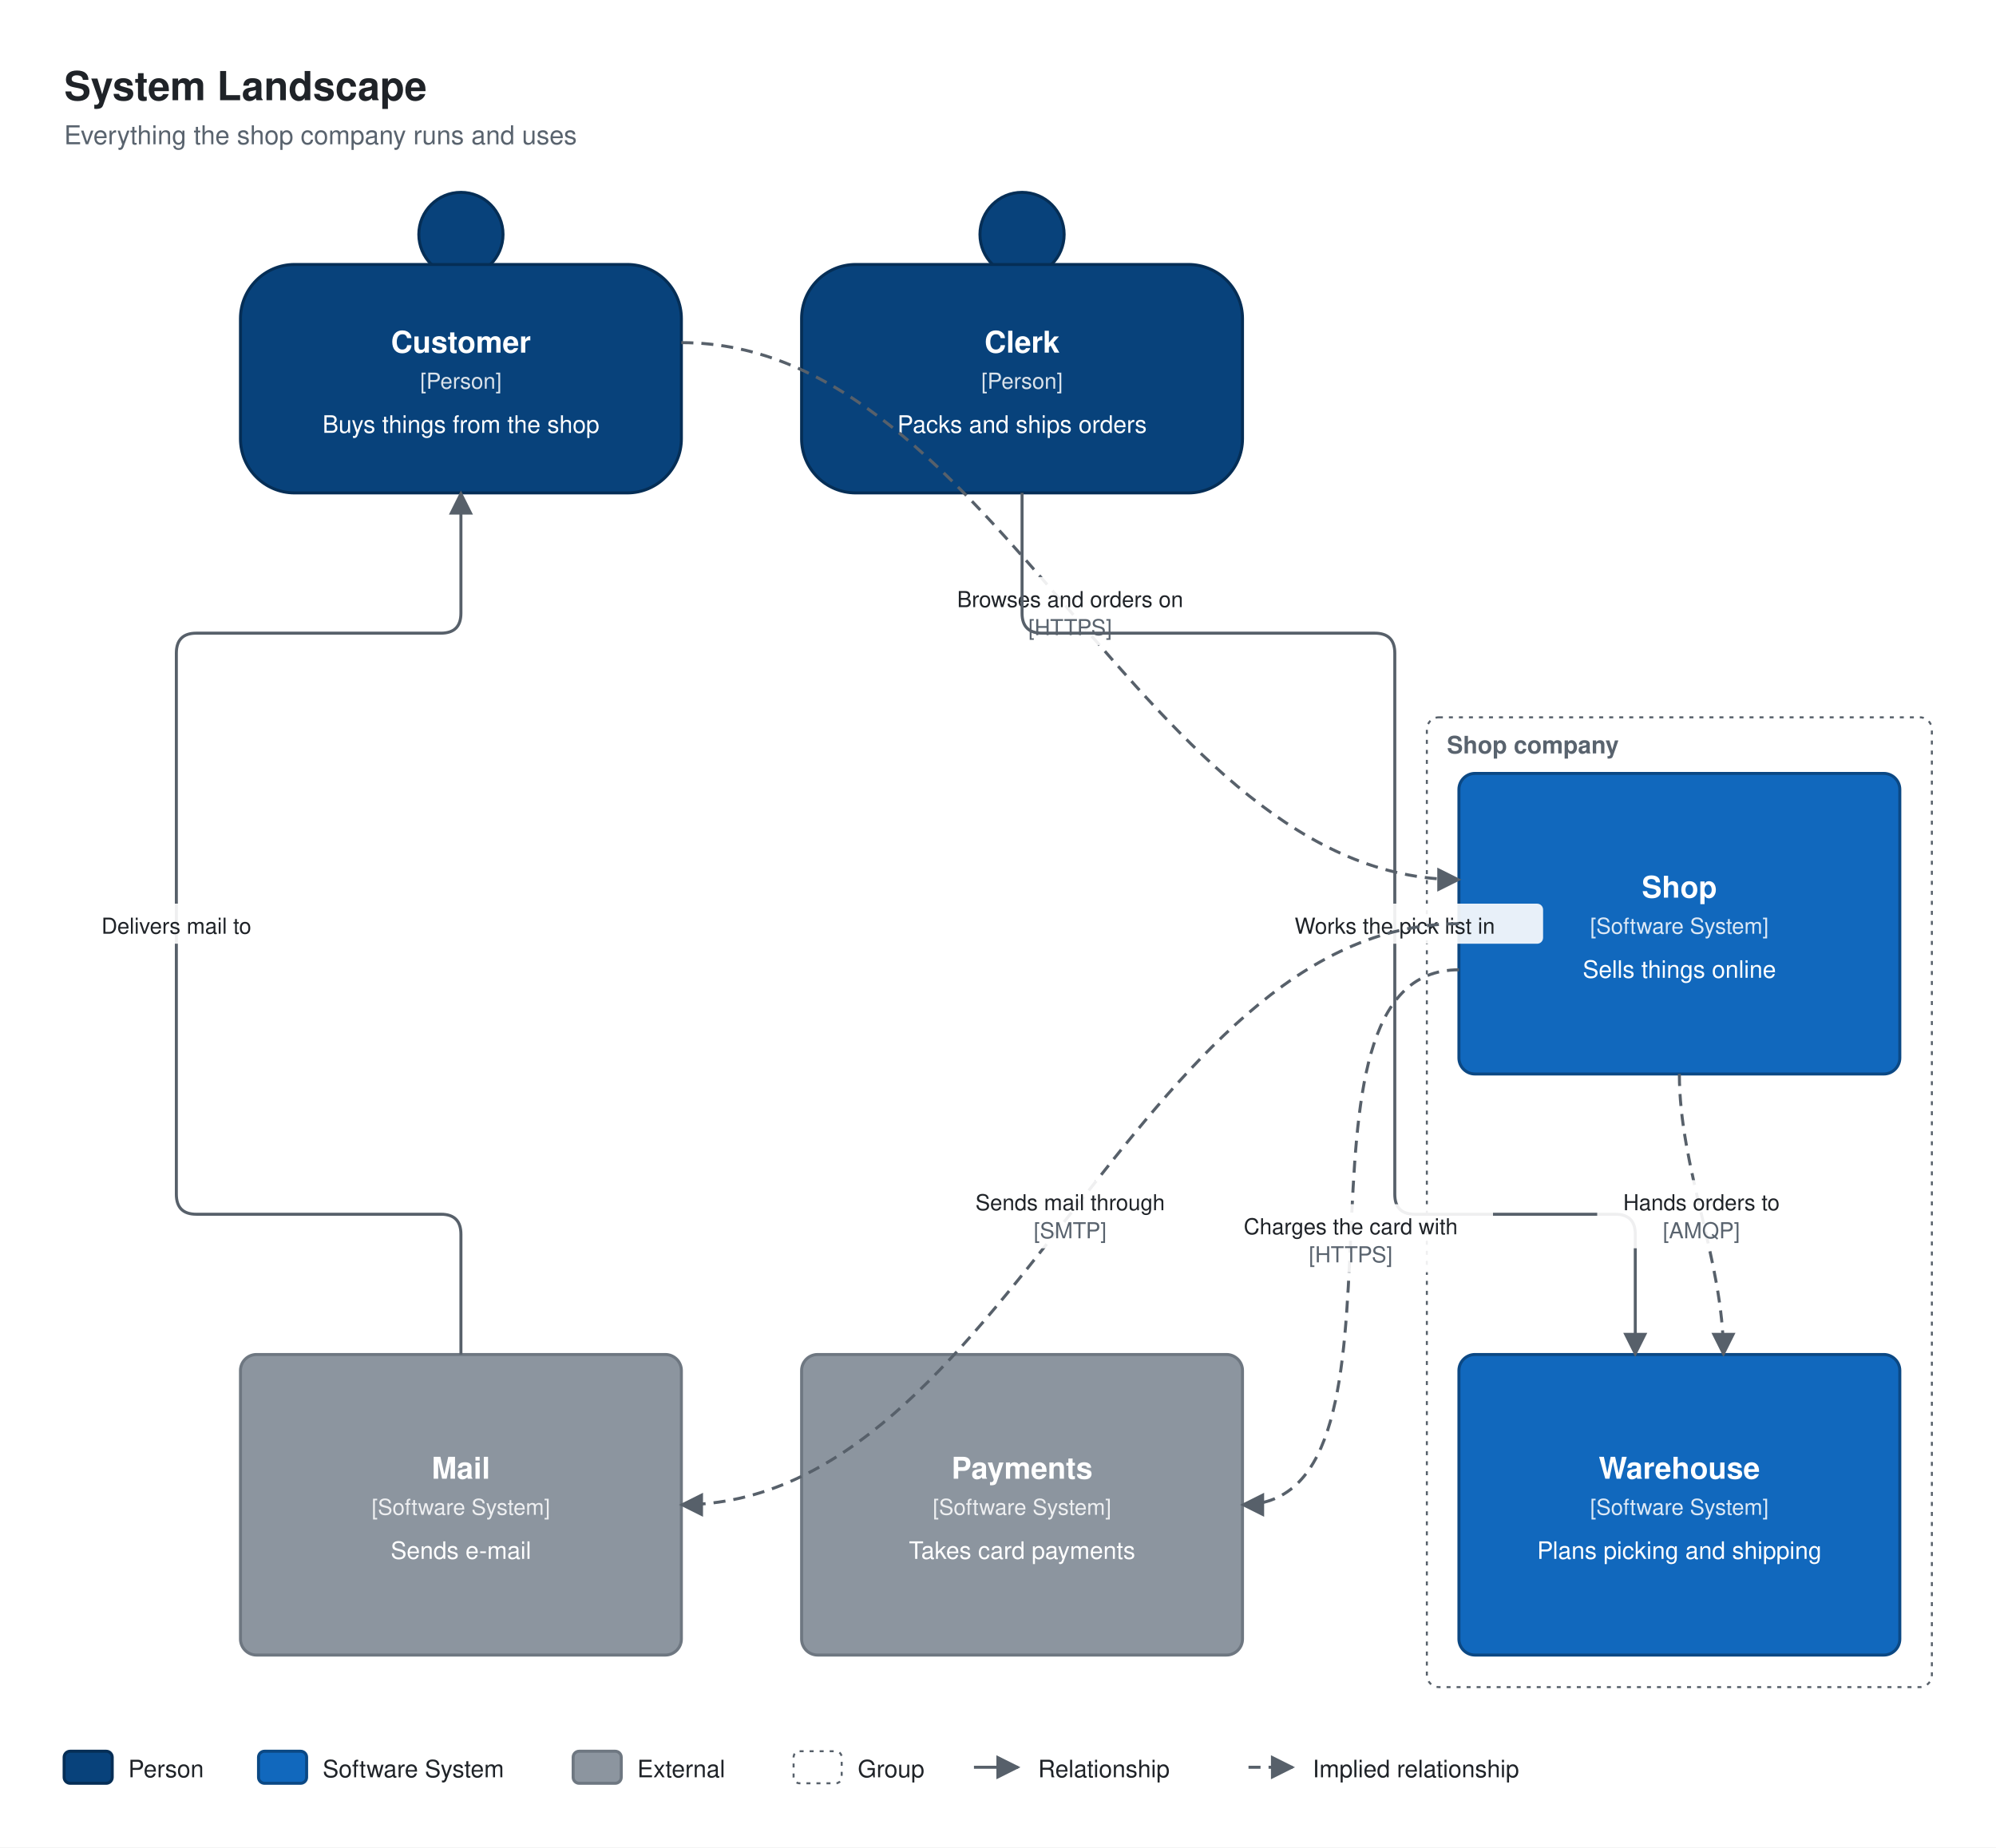
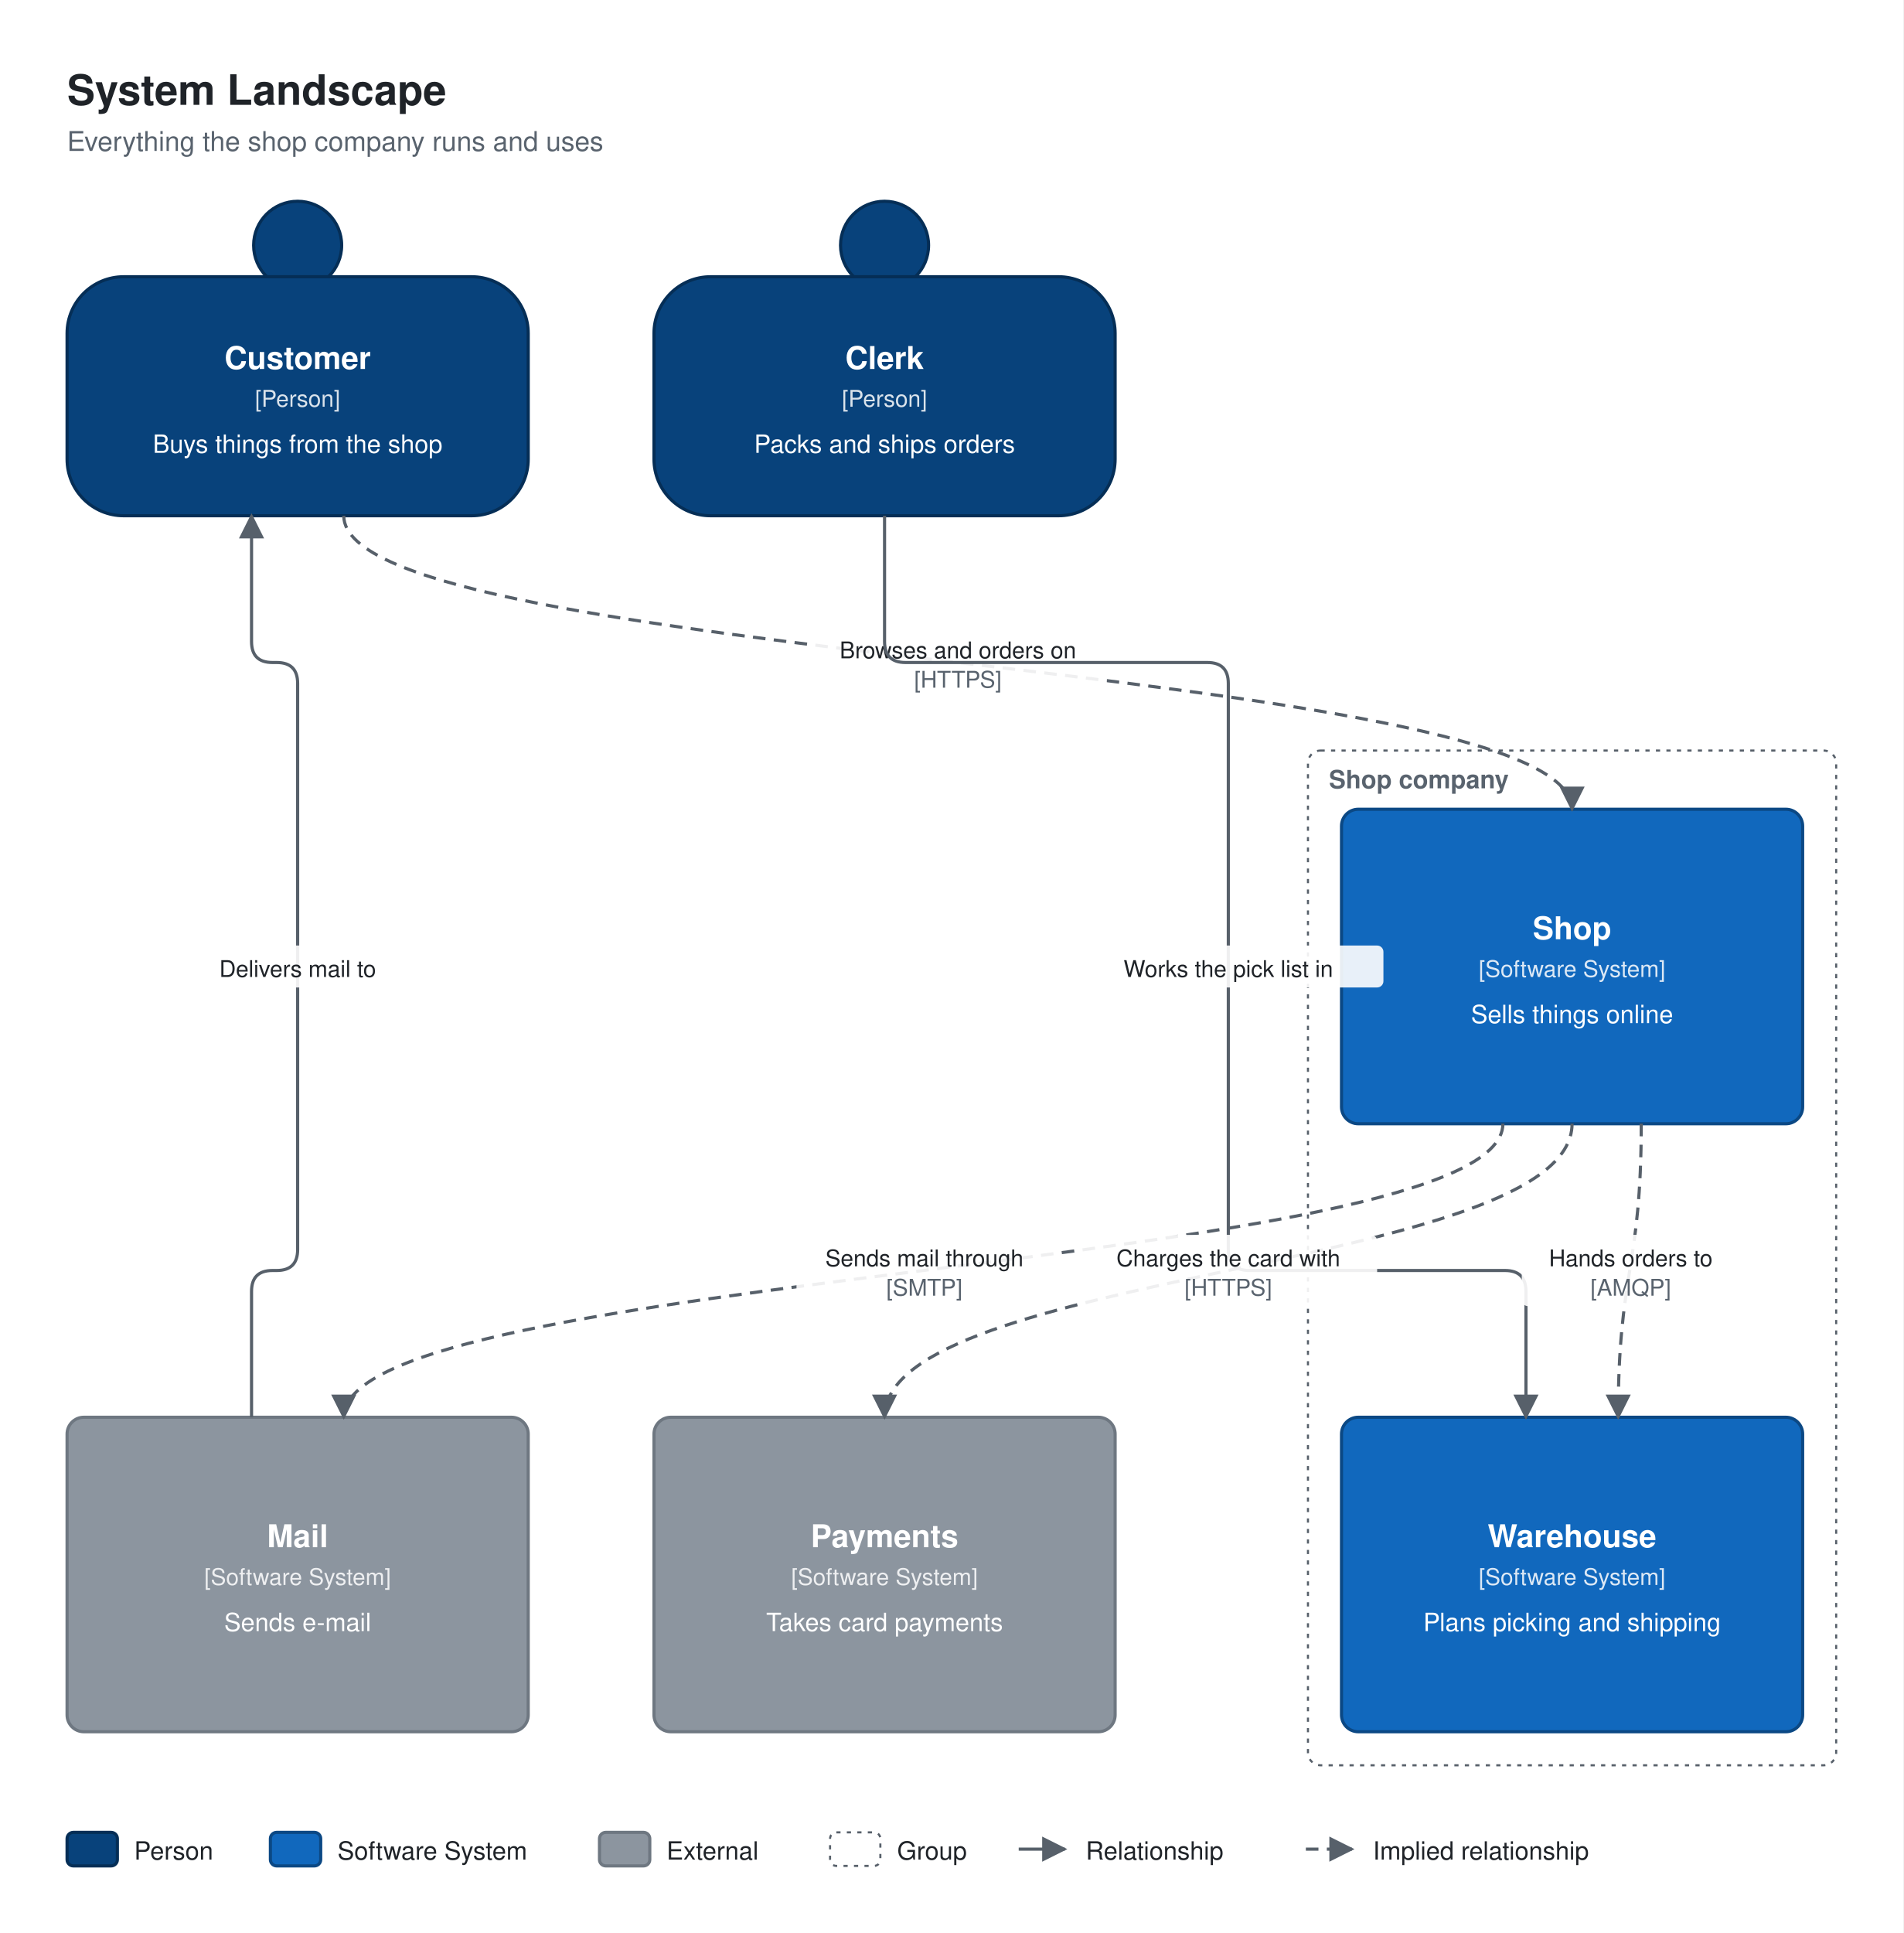
- <svg xmlns="http://www.w3.org/2000/svg" width="996" height="922" viewBox="0 0 996 922" font-family="Segoe UI, Helvetica, Arial, sans-serif" role="img" aria-label="System Landscape">
+ <svg xmlns="http://www.w3.org/2000/svg" width="908" height="922" viewBox="0 0 908 922" font-family="Segoe UI, Helvetica, Arial, sans-serif" role="img" aria-label="System Landscape">
  <style>
@media (prefers-color-scheme: dark) {
  .c4-bg{fill:#0d1117}
  .c4-ink{fill:#e6edf3}
  .c4-muted{fill:#9198a1}
  .c4-line{stroke:#9198a1}
  .c4-head{fill:#9198a1}
  .c4-edge{stroke:#9198a1}
  .c4-fill-person{fill:#1d5c99;stroke:#6ea2d8}
  .c4-rim-person{stroke:#6ea2d8}
  .c4-ink-person{fill:#ffffff}
  .c4-fill-softwareSystem{fill:#1b6ec2;stroke:#78aee6}
  .c4-rim-softwareSystem{stroke:#78aee6}
  .c4-ink-softwareSystem{fill:#ffffff}
  .c4-fill-container{fill:#2f73b5;stroke:#8dbbea}
  .c4-rim-container{stroke:#8dbbea}
  .c4-ink-container{fill:#ffffff}
  .c4-fill-component{fill:#2a5d8f;stroke:#9cc4ee}
  .c4-rim-component{stroke:#9cc4ee}
  .c4-ink-component{fill:#ffffff}
  .c4-fill-external{fill:#484f58;stroke:#8b949e}
  .c4-rim-external{stroke:#8b949e}
  .c4-ink-external{fill:#ffffff}
}
</style>
  <defs>
    <marker id="c4-landscape-arrow" viewBox="0 0 10 10" refX="9" refY="5" markerWidth="8" markerHeight="8" orient="auto-start-reverse">
      <path class="c4-head" fill="#57606a" d="M0 0L10 5L0 10Z" />
    </marker>
  </defs>
-   <rect class="c4-bg" fill="#ffffff" x="0" y="0" width="996" height="922" />
+   <rect class="c4-bg" fill="#ffffff" x="0" y="0" width="908" height="922" />
  <text class="c4-ink" fill="#1f2328" x="32" y="50" font-size="20" font-weight="600">System Landscape</text>
  <text class="c4-muted" fill="#59636e" x="32" y="72" font-size="13">Everything the shop company runs and uses</text>
-   <g transform="translate(120 96)">
+   <g transform="translate(32 96)">
    <rect class="c4-edge" fill="none" stroke="#57606a" stroke-width="1" stroke-dasharray="2 3" x="592" y="262" width="252" height="484" rx="6" />
    <text class="c4-muted" fill="#59636e" x="602" y="280" font-size="12" font-weight="600">Shop company</text>
    <g data-element="customer">
      <circle class="c4-fill-person" fill="#08427b" stroke="#052e56" stroke-width="1.5" cx="110" cy="21" r="21" />
      <rect class="c4-fill-person" fill="#08427b" stroke="#052e56" stroke-width="1.5" x="0" y="36" width="220" height="114" rx="27" />
      <text class="c4-ink-person" fill="#ffffff" x="110" y="80" font-size="15" font-weight="600" text-anchor="middle">Customer</text>
      <text class="c4-ink-person" fill="#ffffff" x="110" y="98" font-size="11" text-anchor="middle" opacity="0.85">[Person]</text>
      <text class="c4-ink-person" fill="#ffffff" x="110" y="120" font-size="12" text-anchor="middle">Buys things from the shop</text>
    </g>
    <g data-element="clerk">
      <circle class="c4-fill-person" fill="#08427b" stroke="#052e56" stroke-width="1.5" cx="390" cy="21" r="21" />
      <rect class="c4-fill-person" fill="#08427b" stroke="#052e56" stroke-width="1.5" x="280" y="36" width="220" height="114" rx="27" />
      <text class="c4-ink-person" fill="#ffffff" x="390" y="80" font-size="15" font-weight="600" text-anchor="middle">Clerk</text>
      <text class="c4-ink-person" fill="#ffffff" x="390" y="98" font-size="11" text-anchor="middle" opacity="0.85">[Person]</text>
      <text class="c4-ink-person" fill="#ffffff" x="390" y="120" font-size="12" text-anchor="middle">Packs and ships orders</text>
    </g>
    <g data-element="shop">
      <rect class="c4-fill-softwareSystem" fill="#1168bd" stroke="#0b4884" stroke-width="1.5" x="608" y="290" width="220" height="150" rx="8" />
      <text class="c4-ink-softwareSystem" fill="#ffffff" x="718" y="352" font-size="15" font-weight="600" text-anchor="middle">Shop</text>
      <text class="c4-ink-softwareSystem" fill="#ffffff" x="718" y="370" font-size="11" text-anchor="middle" opacity="0.85">[Software System]</text>
      <text class="c4-ink-softwareSystem" fill="#ffffff" x="718" y="392" font-size="12" text-anchor="middle">Sells things online</text>
    </g>
    <g data-element="warehouse">
      <rect class="c4-fill-softwareSystem" fill="#1168bd" stroke="#0b4884" stroke-width="1.5" x="608" y="580" width="220" height="150" rx="8" />
      <text class="c4-ink-softwareSystem" fill="#ffffff" x="718" y="642" font-size="15" font-weight="600" text-anchor="middle">Warehouse</text>
      <text class="c4-ink-softwareSystem" fill="#ffffff" x="718" y="660" font-size="11" text-anchor="middle" opacity="0.85">[Software System]</text>
      <text class="c4-ink-softwareSystem" fill="#ffffff" x="718" y="682" font-size="12" text-anchor="middle">Plans picking and shipping</text>
    </g>
    <g data-element="mail">
      <rect class="c4-fill-external" fill="#8c959f" stroke="#6e7781" stroke-width="1.5" x="0" y="580" width="220" height="150" rx="8" />
      <text class="c4-ink-external" fill="#ffffff" x="110" y="642" font-size="15" font-weight="600" text-anchor="middle">Mail</text>
      <text class="c4-ink-external" fill="#ffffff" x="110" y="660" font-size="11" text-anchor="middle" opacity="0.85">[Software System]</text>
      <text class="c4-ink-external" fill="#ffffff" x="110" y="682" font-size="12" text-anchor="middle">Sends e-mail</text>
    </g>
    <g data-element="payments">
      <rect class="c4-fill-external" fill="#8c959f" stroke="#6e7781" stroke-width="1.5" x="280" y="580" width="220" height="150" rx="8" />
      <text class="c4-ink-external" fill="#ffffff" x="390" y="642" font-size="15" font-weight="600" text-anchor="middle">Payments</text>
      <text class="c4-ink-external" fill="#ffffff" x="390" y="660" font-size="11" text-anchor="middle" opacity="0.85">[Software System]</text>
      <text class="c4-ink-external" fill="#ffffff" x="390" y="682" font-size="12" text-anchor="middle">Takes card payments</text>
    </g>
    <g data-relationship="customer -&gt; shop">
-       <path class="c4-line" fill="none" stroke="#57606a" stroke-width="1.5" stroke-dasharray="6 4" marker-end="url(#c4-landscape-arrow)" d="M220 75C377 75 451 343 608 343" />
-       <rect class="c4-bg" fill="#ffffff" fill-opacity="0.9" x="343" y="192" width="142" height="34" rx="3" />
-       <text class="c4-ink" fill="#1f2328" x="414" y="207" font-size="11" text-anchor="middle">Browses and orders on</text>
-       <text class="c4-muted" fill="#59636e" x="414" y="221" font-size="11" text-anchor="middle">[HTTPS]</text>
+       <path class="c4-line" fill="none" stroke="#57606a" stroke-width="1.5" stroke-dasharray="6 4" marker-end="url(#c4-landscape-arrow)" d="M132 150C132 220 718 220 718 290" />
+       <rect class="c4-bg" fill="#ffffff" fill-opacity="0.9" x="354" y="203" width="142" height="34" rx="3" />
+       <text class="c4-ink" fill="#1f2328" x="425" y="218" font-size="11" text-anchor="middle">Browses and orders on</text>
+       <text class="c4-muted" fill="#59636e" x="425" y="232" font-size="11" text-anchor="middle">[HTTPS]</text>
    </g>
    <g data-relationship="clerk -&gt; warehouse">
-       <path class="c4-line" fill="none" stroke="#57606a" stroke-width="1.5" marker-end="url(#c4-landscape-arrow)" d="M390 150L390 210Q390 220 400 220L566 220Q576 220 576 230L576 500Q576 510 586 510L686 510Q696 510 696 520L696 580" />
-       <rect class="c4-bg" fill="#ffffff" fill-opacity="0.9" x="502" y="355" width="148" height="20" rx="3" />
-       <text class="c4-ink" fill="#1f2328" x="576" y="370" font-size="11" text-anchor="middle">Works the pick list in</text>
+       <path class="c4-line" fill="none" stroke="#57606a" stroke-width="1.5" marker-end="url(#c4-landscape-arrow)" d="M390 150L390 210Q390 220 400 220L544 220Q554 220 554 230L554 500Q554 510 564 510L686 510Q696 510 696 520L696 580" />
+       <rect class="c4-bg" fill="#ffffff" fill-opacity="0.9" x="480" y="355" width="148" height="20" rx="3" />
+       <text class="c4-ink" fill="#1f2328" x="554" y="370" font-size="11" text-anchor="middle">Works the pick list in</text>
    </g>
    <g data-relationship="shop -&gt; mail">
-       <path class="c4-line" fill="none" stroke="#57606a" stroke-width="1.5" stroke-dasharray="6 4" marker-end="url(#c4-landscape-arrow)" d="M608 365C447 365 381 655 220 655" />
-       <rect class="c4-bg" fill="#ffffff" fill-opacity="0.9" x="353" y="493" width="123" height="34" rx="3" />
-       <text class="c4-ink" fill="#1f2328" x="414" y="508" font-size="11" text-anchor="middle">Sends mail through</text>
-       <text class="c4-muted" fill="#59636e" x="414" y="522" font-size="11" text-anchor="middle">[SMTP]</text>
+       <path class="c4-line" fill="none" stroke="#57606a" stroke-width="1.5" stroke-dasharray="6 4" marker-end="url(#c4-landscape-arrow)" d="M685 440C685 510 132 510 132 580" />
+       <rect class="c4-bg" fill="#ffffff" fill-opacity="0.9" x="348" y="493" width="123" height="34" rx="3" />
+       <text class="c4-ink" fill="#1f2328" x="409" y="508" font-size="11" text-anchor="middle">Sends mail through</text>
+       <text class="c4-muted" fill="#59636e" x="409" y="522" font-size="11" text-anchor="middle">[SMTP]</text>
    </g>
    <g data-relationship="shop -&gt; payments">
-       <path class="c4-line" fill="none" stroke="#57606a" stroke-width="1.5" stroke-dasharray="6 4" marker-end="url(#c4-landscape-arrow)" d="M608 388C512 388 596 655 500 655" />
-       <rect class="c4-bg" fill="#ffffff" fill-opacity="0.9" x="483" y="505" width="142" height="34" rx="3" />
-       <text class="c4-ink" fill="#1f2328" x="554" y="520" font-size="11" text-anchor="middle">Charges the card with</text>
-       <text class="c4-muted" fill="#59636e" x="554" y="534" font-size="11" text-anchor="middle">[HTTPS]</text>
+       <path class="c4-line" fill="none" stroke="#57606a" stroke-width="1.5" stroke-dasharray="6 4" marker-end="url(#c4-landscape-arrow)" d="M718 440C718 510 390 510 390 580" />
+       <rect class="c4-bg" fill="#ffffff" fill-opacity="0.9" x="483" y="493" width="142" height="34" rx="3" />
+       <text class="c4-ink" fill="#1f2328" x="554" y="508" font-size="11" text-anchor="middle">Charges the card with</text>
+       <text class="c4-muted" fill="#59636e" x="554" y="522" font-size="11" text-anchor="middle">[HTTPS]</text>
    </g>
    <g data-relationship="shop -&gt; warehouse">
-       <path class="c4-line" fill="none" stroke="#57606a" stroke-width="1.5" stroke-dasharray="6 4" marker-end="url(#c4-landscape-arrow)" d="M718 440C718 487 740 533 740 580" />
-       <rect class="c4-bg" fill="#ffffff" fill-opacity="0.9" x="677" y="493" width="105" height="34" rx="3" />
-       <text class="c4-ink" fill="#1f2328" x="729" y="508" font-size="11" text-anchor="middle">Hands orders to</text>
-       <text class="c4-muted" fill="#59636e" x="729" y="522" font-size="11" text-anchor="middle">[AMQP]</text>
+       <path class="c4-line" fill="none" stroke="#57606a" stroke-width="1.5" stroke-dasharray="6 4" marker-end="url(#c4-landscape-arrow)" d="M751 440C751 510 740 510 740 580" />
+       <rect class="c4-bg" fill="#ffffff" fill-opacity="0.9" x="694" y="493" width="105" height="34" rx="3" />
+       <text class="c4-ink" fill="#1f2328" x="746" y="508" font-size="11" text-anchor="middle">Hands orders to</text>
+       <text class="c4-muted" fill="#59636e" x="746" y="522" font-size="11" text-anchor="middle">[AMQP]</text>
    </g>
    <g data-relationship="mail -&gt; customer">
-       <path class="c4-line" fill="none" stroke="#57606a" stroke-width="1.5" marker-end="url(#c4-landscape-arrow)" d="M110 580L110 520Q110 510 100 510L-22 510Q-32 510 -32 500L-32 230Q-32 220 -22 220L100 220Q110 220 110 210L110 150" />
-       <rect class="c4-bg" fill="#ffffff" fill-opacity="0.9" x="-87" y="355" width="111" height="20" rx="3" />
-       <text class="c4-ink" fill="#1f2328" x="-32" y="370" font-size="11" text-anchor="middle">Delivers mail to</text>
+       <path class="c4-line" fill="none" stroke="#57606a" stroke-width="1.5" marker-end="url(#c4-landscape-arrow)" d="M88 580L88 520Q88 510 98 510L100 510Q110 510 110 500L110 230Q110 220 100 220L98 220Q88 220 88 210L88 150" />
+       <rect class="c4-bg" fill="#ffffff" fill-opacity="0.9" x="55" y="355" width="111" height="20" rx="3" />
+       <text class="c4-ink" fill="#1f2328" x="110" y="370" font-size="11" text-anchor="middle">Delivers mail to</text>
    </g>
  </g>
  <g class="c4-legend">
    <rect class="c4-fill-person" fill="#08427b" stroke="#052e56" stroke-width="1.5" x="32" y="874" width="24" height="16" rx="3" />
    <text class="c4-ink" fill="#1f2328" x="64" y="887" font-size="12">Person</text>
    <rect class="c4-fill-softwareSystem" fill="#1168bd" stroke="#0b4884" stroke-width="1.5" x="129" y="874" width="24" height="16" rx="3" />
    <text class="c4-ink" fill="#1f2328" x="161" y="887" font-size="12">Software System</text>
    <rect class="c4-fill-external" fill="#8c959f" stroke="#6e7781" stroke-width="1.5" x="286" y="874" width="24" height="16" rx="3" />
    <text class="c4-ink" fill="#1f2328" x="318" y="887" font-size="12">External</text>
    <rect class="c4-edge" fill="none" stroke="#57606a" stroke-width="1" stroke-dasharray="2 3" x="396" y="874" width="24" height="16" rx="3" />
    <text class="c4-ink" fill="#1f2328" x="428" y="887" font-size="12">Group</text>
    <path class="c4-line" fill="none" stroke="#57606a" stroke-width="1.5" marker-end="url(#c4-landscape-arrow)" d="M486 882L508 882" />
    <text class="c4-ink" fill="#1f2328" x="518" y="887" font-size="12">Relationship</text>
    <path class="c4-line" fill="none" stroke="#57606a" stroke-width="1.5" stroke-dasharray="6 4" marker-end="url(#c4-landscape-arrow)" d="M623 882L645 882" />
    <text class="c4-ink" fill="#1f2328" x="655" y="887" font-size="12">Implied relationship</text>
  </g>
</svg>
